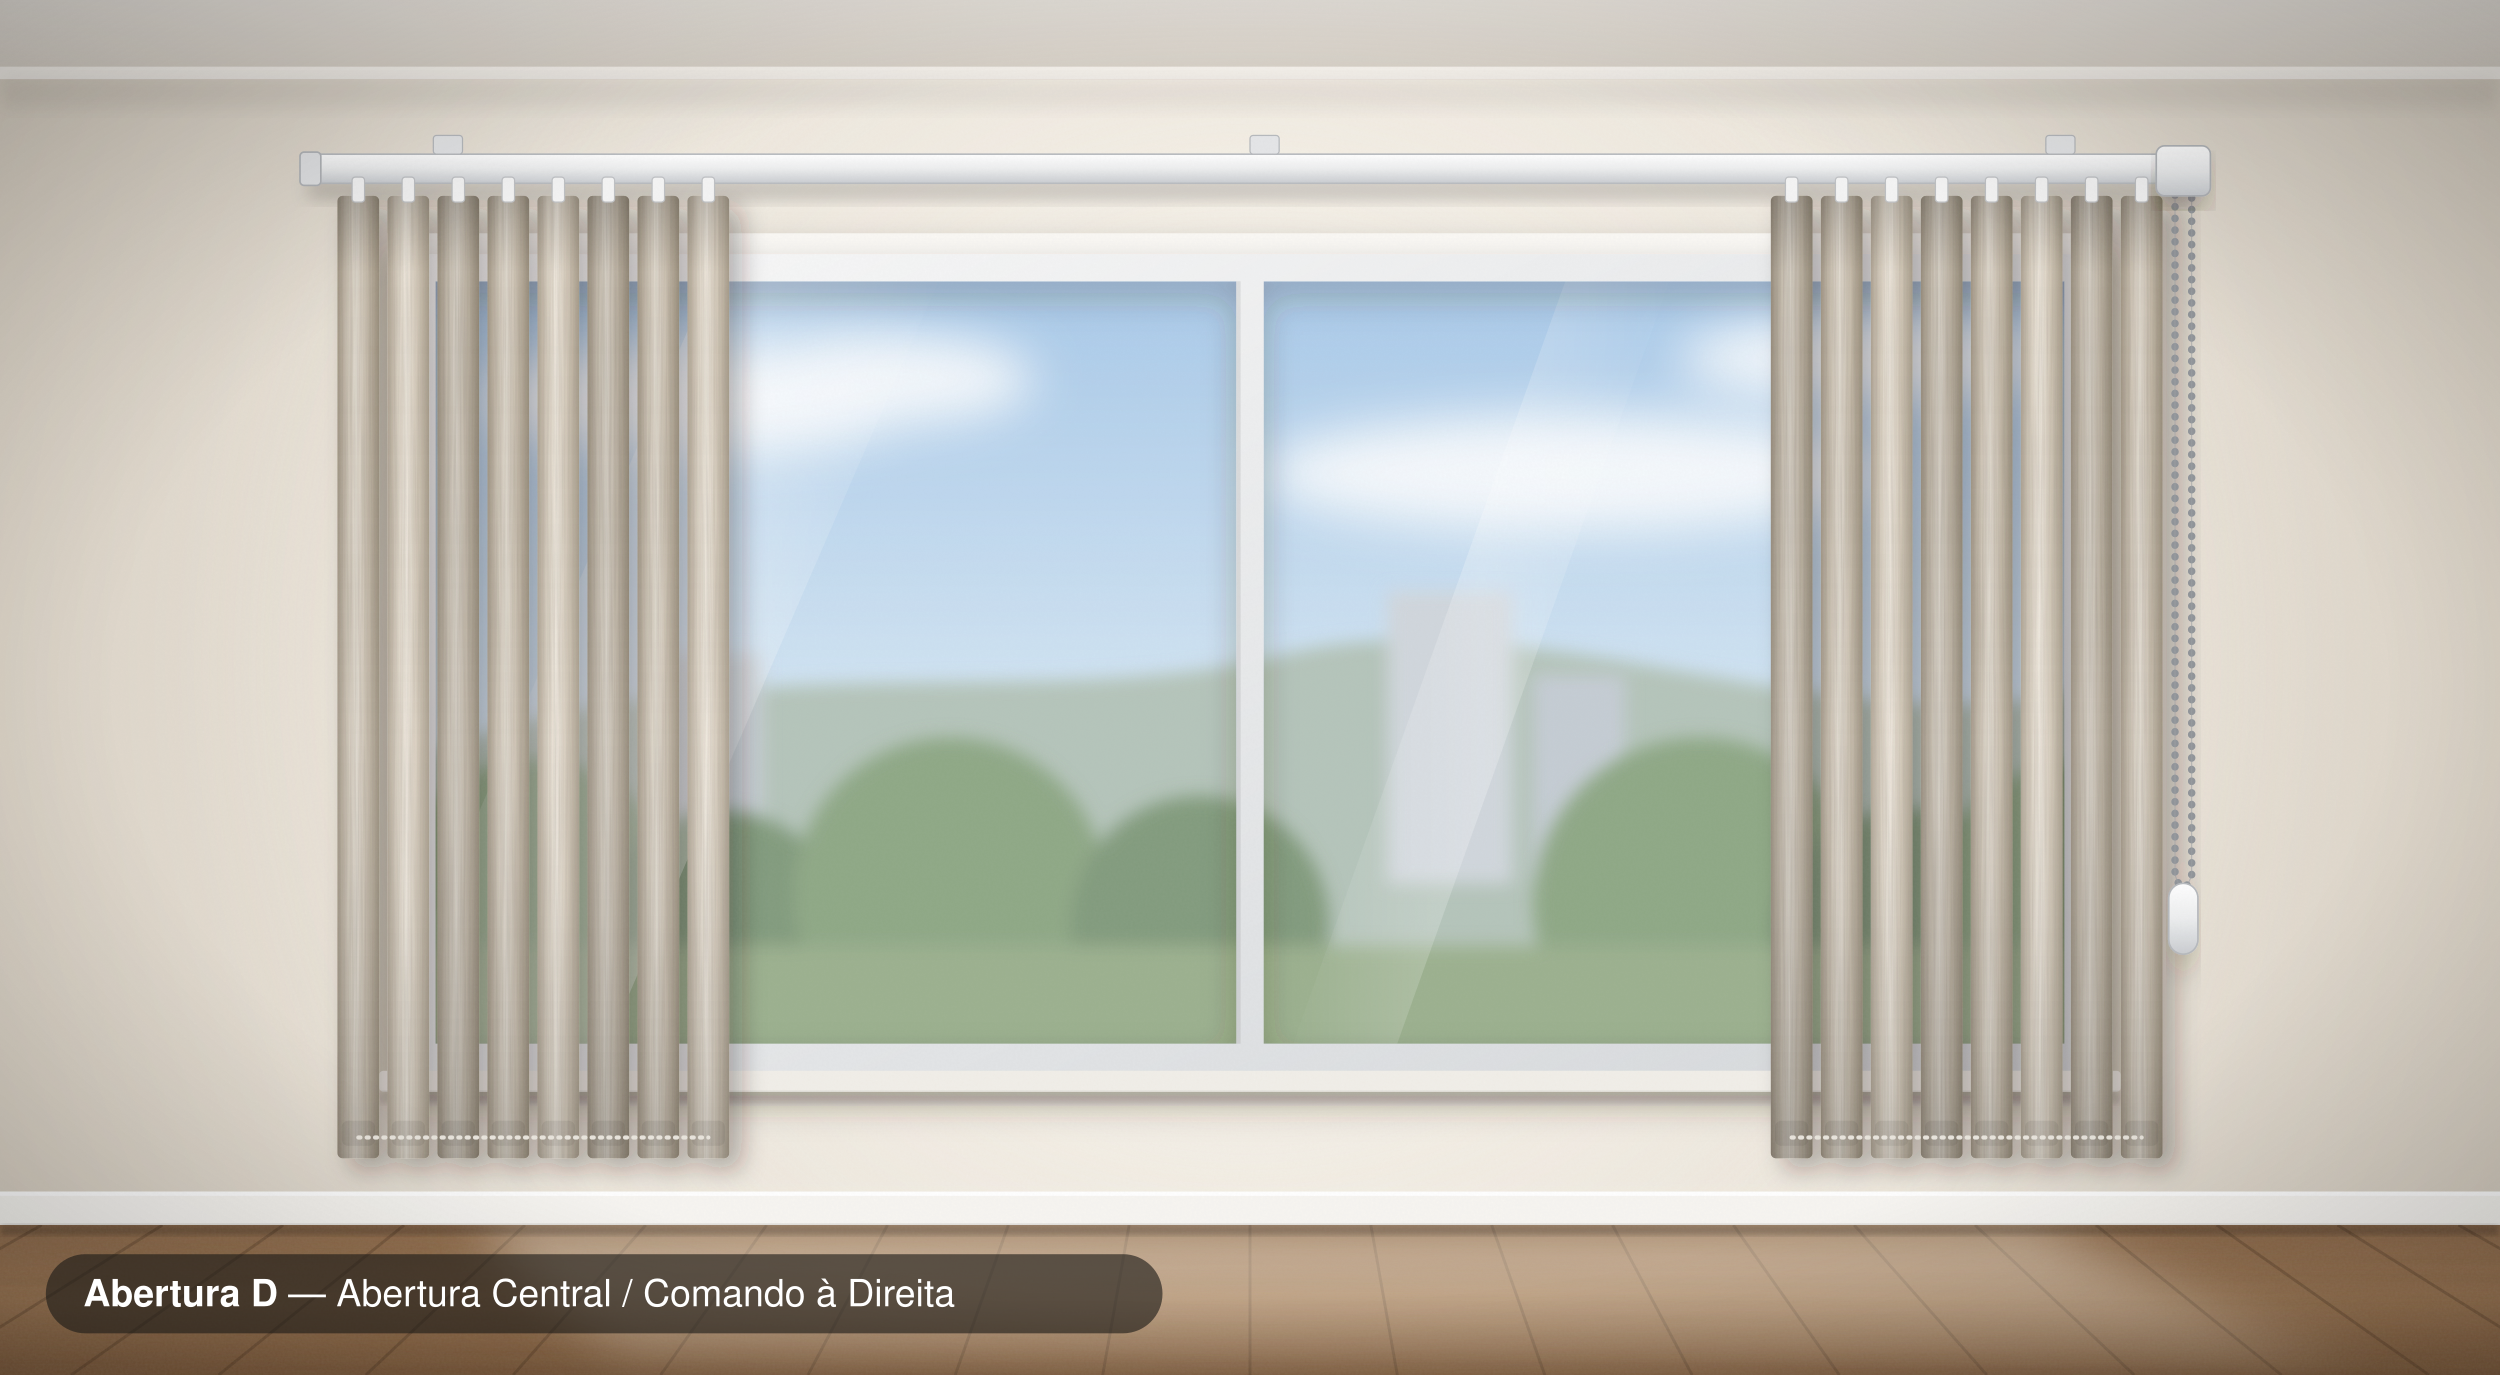
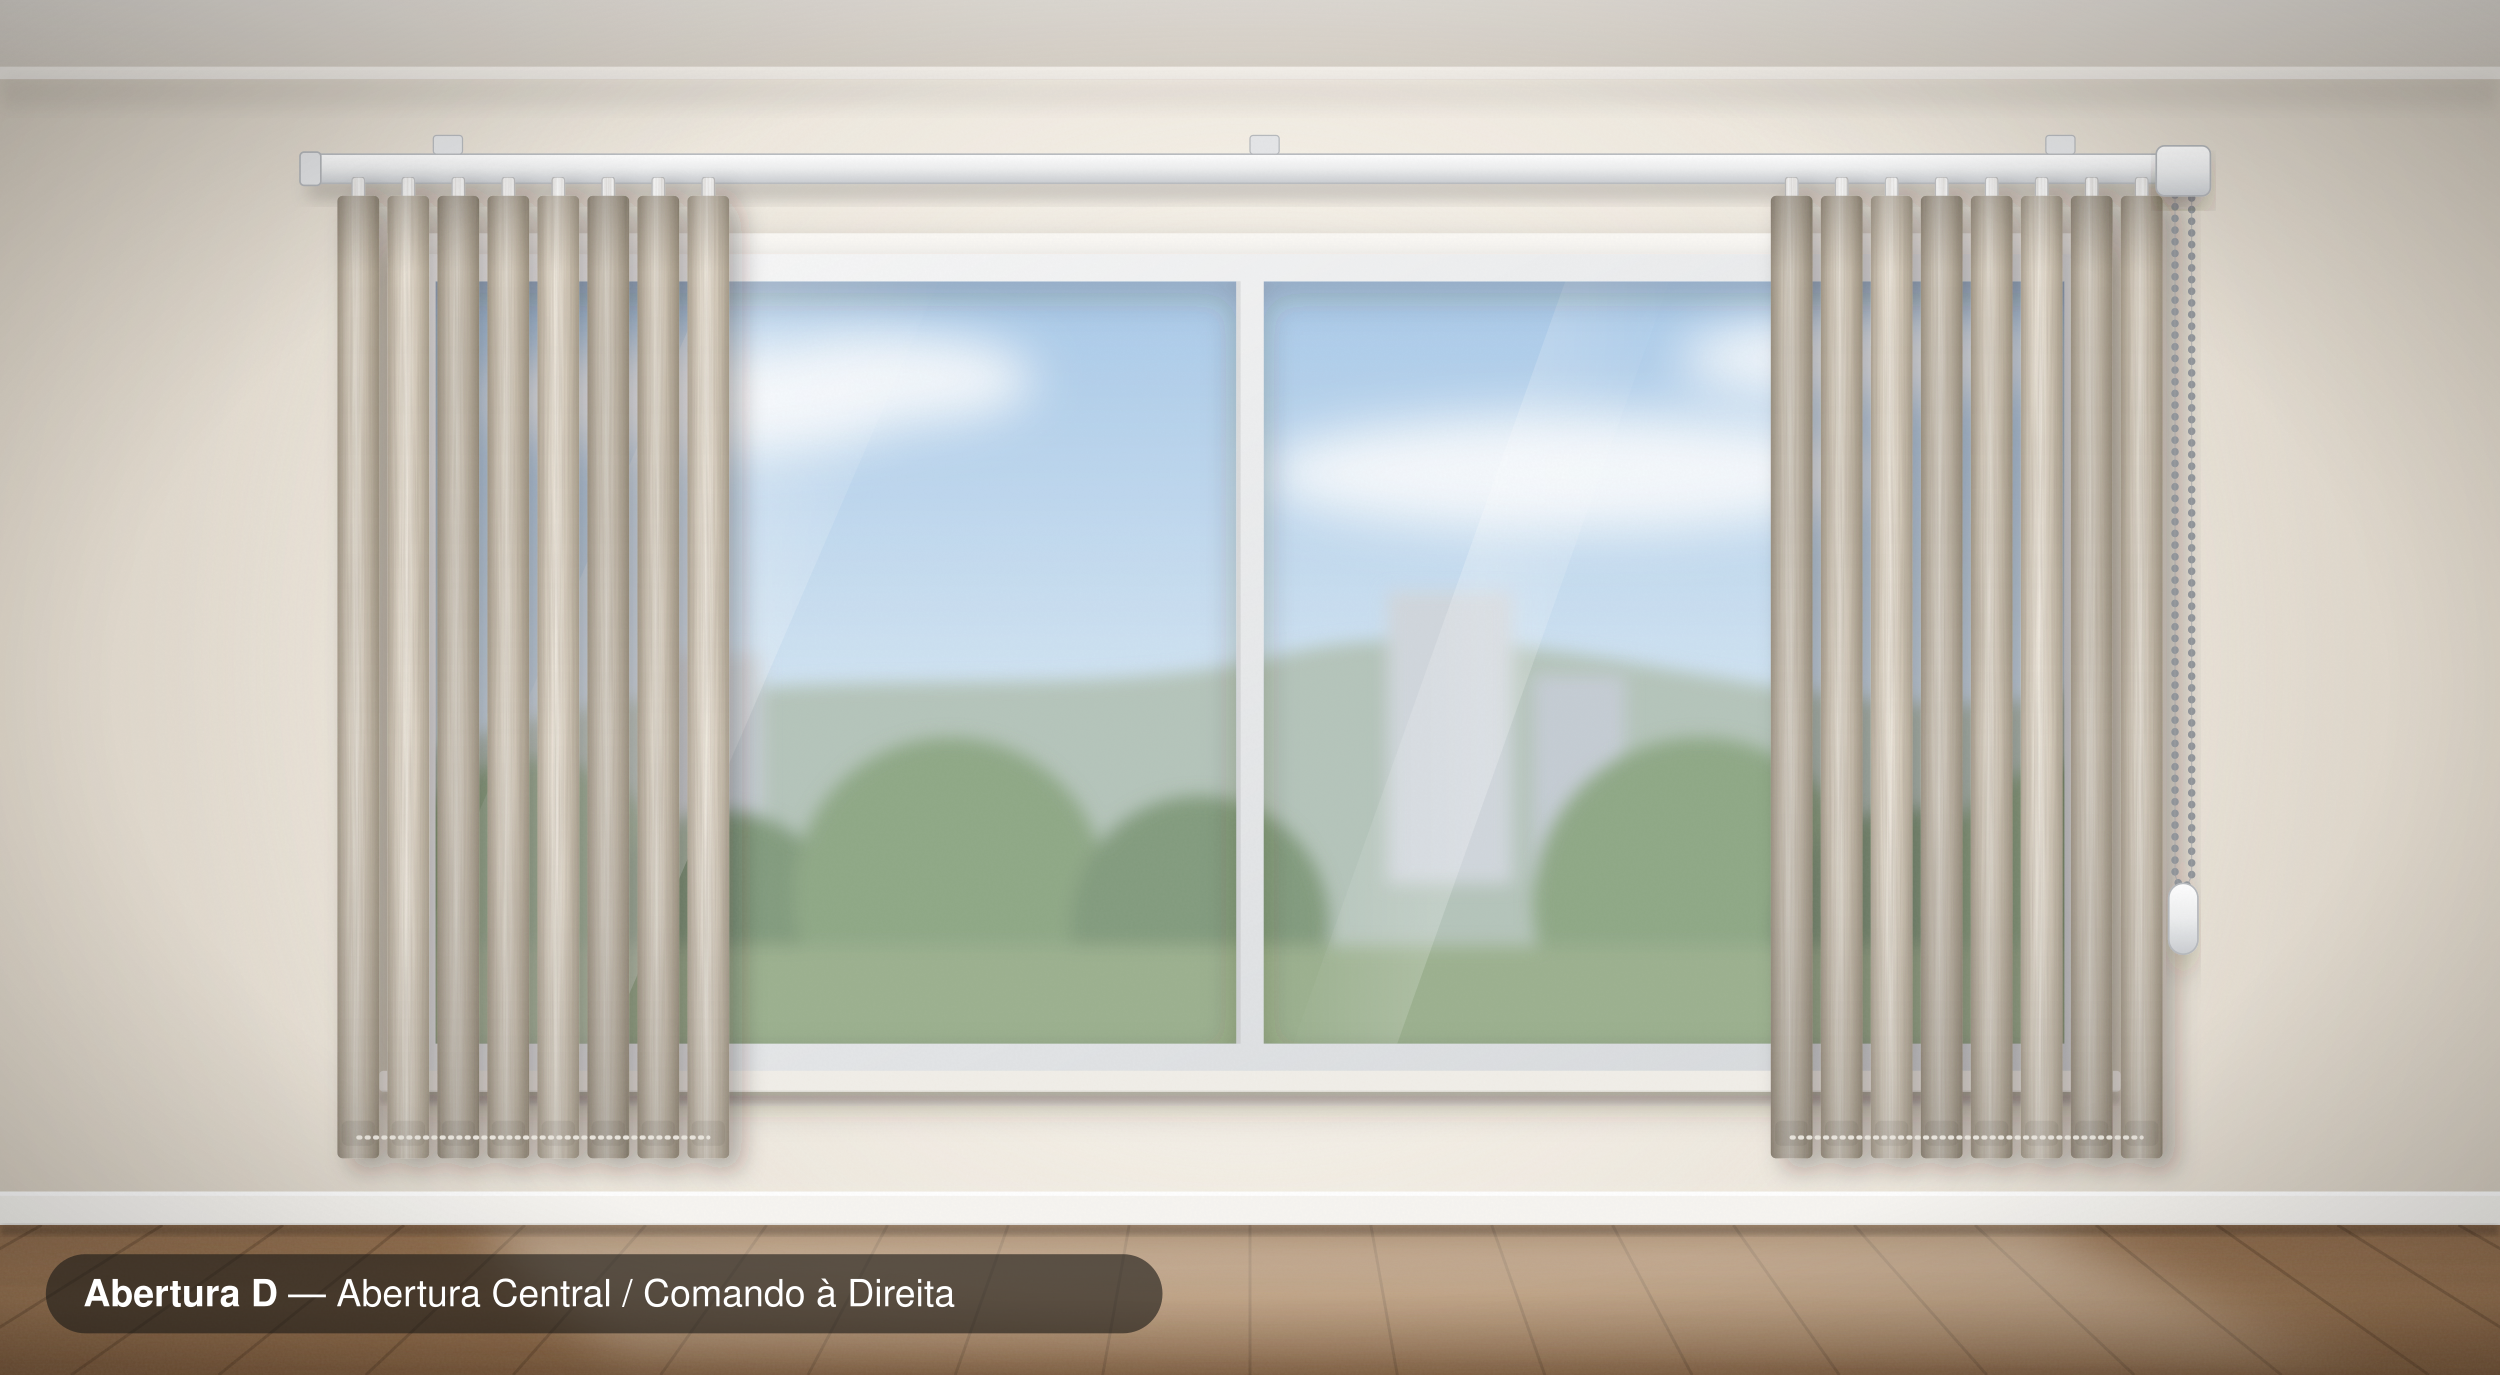
<svg xmlns="http://www.w3.org/2000/svg" viewBox="0 0 1200 660" width="1200" height="660" role="img" aria-label="Abertura D: Abertura Central / Comando à Direita">
  <defs>
    <radialGradient id="parede" cx="600" cy="318" r="760" gradientUnits="userSpaceOnUse">
      <stop offset="0" stop-color="#F6F1EA" />
      <stop offset=".55" stop-color="#E8E1D6" />
      <stop offset="1" stop-color="#CFC6B8" />
    </radialGradient>
    <linearGradient id="teto" x1="0" y1="0" x2="0" y2="1">
      <stop offset="0" stop-color="#E6E1DA" />
      <stop offset="1" stop-color="#D3CCC2" />
    </linearGradient>
    <linearGradient id="piso" x1="0" y1="0" x2="0" y2="1">
      <stop offset="0" stop-color="#8E6A4B" />
      <stop offset=".5" stop-color="#9F7854" />
      <stop offset="1" stop-color="#7A5739" />
    </linearGradient>
    <linearGradient id="luzPiso" x1="0" y1="0" x2="0" y2="1">
      <stop offset="0" stop-color="#FFF6E6" stop-opacity=".55" />
      <stop offset="1" stop-color="#FFF6E6" stop-opacity=".12" />
    </linearGradient>
    <linearGradient id="ceu" x1="0" y1="0" x2="0" y2="1">
      <stop offset="0" stop-color="#8DB8E2" />
      <stop offset=".6" stop-color="#C9DFF0" />
      <stop offset="1" stop-color="#E9F1F4" />
    </linearGradient>
    <linearGradient id="aluminio" x1="0" y1="0" x2="0" y2="1">
      <stop offset="0" stop-color="#FFFFFF" />
      <stop offset=".5" stop-color="#ECEDEE" />
      <stop offset="1" stop-color="#C9CCD0" />
    </linearGradient>
    <linearGradient id="caixilho" x1="0" y1="0" x2="1" y2="1">
      <stop offset="0" stop-color="#FAFAFA" />
      <stop offset="1" stop-color="#D5D8DB" />
    </linearGradient>
    <linearGradient id="lamina" x1="0" y1="0" x2="1" y2="0">
      <stop offset="0" stop-color="#A89C8A" />
      <stop offset=".25" stop-color="#D9CFBF" />
      <stop offset=".45" stop-color="#EEE7DB" />
      <stop offset=".7" stop-color="#D3C8B6" />
      <stop offset="1" stop-color="#9F937F" />
    </linearGradient>
    <linearGradient id="laminaAltura" x1="0" y1="0" x2="0" y2="1">
      <stop offset="0" stop-color="#000" stop-opacity=".18" />
      <stop offset=".08" stop-color="#000" stop-opacity="0" />
      <stop offset=".55" stop-color="#FFF" stop-opacity=".06" />
      <stop offset="1" stop-color="#000" stop-opacity=".16" />
    </linearGradient>
    <linearGradient id="reflexo" x1="0" y1="0" x2="1" y2="0">
      <stop offset="0" stop-color="#FFF" stop-opacity="0" />
      <stop offset=".5" stop-color="#FFF" stop-opacity=".35" />
      <stop offset="1" stop-color="#FFF" stop-opacity="0" />
    </linearGradient>
    <radialGradient id="vinheta" cx=".5" cy=".5" r=".75">
      <stop offset=".6" stop-color="#000" stop-opacity="0" />
      <stop offset="1" stop-color="#000" stop-opacity=".28" />
    </radialGradient>
    <radialGradient id="brilhoJanela" cx="600" cy="318" r="520" gradientUnits="userSpaceOnUse">
      <stop offset="0" stop-color="#FFFBF2" stop-opacity=".55" />
      <stop offset="1" stop-color="#FFFBF2" stop-opacity="0" />
    </radialGradient>
    <clipPath id="vaos">
      <rect x="209" y="135" width="384.5" height="366" />
      <rect x="606.5" y="135" width="384.5" height="366" />
    </clipPath>
    <clipPath id="pisoClip">
      <rect x="0" y="588" width="1200" height="72" />
    </clipPath>
    <filter id="desfoque4" x="-10%" y="-30%" width="120%" height="160%">
      <feGaussianBlur stdDeviation="4" />
    </filter>
    <filter id="desfoque2">
      <feGaussianBlur stdDeviation="1.6" />
    </filter>
    <filter id="desfoque12" x="-20%" y="-50%" width="140%" height="200%">
      <feGaussianBlur stdDeviation="12" />
    </filter>
    <filter id="sombra" x="-10%" y="-20%" width="120%" height="150%">
      <feDropShadow dx="0" dy="7" stdDeviation="8" flood-color="#3A2E22" flood-opacity=".28" />
    </filter>
    <filter id="sombraLaminas" x="-10%" y="-5%" width="125%" height="115%">
      <feDropShadow dx="6" dy="5" stdDeviation="6" flood-color="#2E2418" flood-opacity=".32" />
    </filter>
    <filter id="tecido" x="0" y="0" width="100%" height="100%">
      <feTurbulence type="fractalNoise" baseFrequency="0.9 0.015" numOctaves="2" seed="4" result="n" />
      <feColorMatrix in="n" type="matrix" values="0 0 0 0 .35  0 0 0 0 .30  0 0 0 0 .24  0 0 0 .55 -.12" result="nc" />
      <feComposite in="nc" in2="SourceGraphic" operator="in" result="t" />
      <feMerge>
        <feMergeNode in="SourceGraphic" />
        <feMergeNode in="t" />
      </feMerge>
    </filter>
    <filter id="grao" x="0" y="0" width="100%" height="100%">
      <feTurbulence type="fractalNoise" baseFrequency=".85" numOctaves="2" seed="9" />
      <feColorMatrix type="matrix" values="0 0 0 0 .5  0 0 0 0 .5  0 0 0 0 .5  0 0 0 .07 0" />
    </filter>
    <filter id="veios" x="0" y="0" width="100%" height="100%">
      <feTurbulence type="fractalNoise" baseFrequency="0.004 0.18" numOctaves="3" seed="2" />
      <feColorMatrix type="matrix" values="0 0 0 0 .25  0 0 0 0 .14  0 0 0 0 .06  0 0 0 .5 -.1" />
    </filter>
  </defs>
  <rect width="1200" height="660" fill="url(#parede)" />
  <rect width="1200" height="660" fill="url(#brilhoJanela)" />
  <rect width="1200" height="38" fill="url(#teto)" />
  <rect y="32" width="1200" height="6" fill="#F3EFE9" />
  <rect y="38" width="1200" height="14" fill="#000" opacity=".06" filter="url(#desfoque4)" />
  <rect y="588" width="1200" height="72" fill="url(#piso)" />
  <rect y="588" width="1200" height="72" filter="url(#veios)" />
  <g clip-path="url(#pisoClip)" stroke="#3E2817" stroke-opacity=".28" stroke-width="1.4">
    <line x1="-328" y1="588" x2="-531.7" y2="660" />
    <line x1="-270" y1="588" x2="-461" y2="660" />
    <line x1="-212" y1="588" x2="-390.2" y2="660" />
    <line x1="-154" y1="588" x2="-319.5" y2="660" />
    <line x1="-96" y1="588" x2="-248.8" y2="660" />
    <line x1="-38" y1="588" x2="-178" y2="660" />
    <line x1="20" y1="588" x2="-107.3" y2="660" />
    <line x1="78" y1="588" x2="-36.6" y2="660" />
    <line x1="136" y1="588" x2="34.1" y2="660" />
    <line x1="194" y1="588" x2="104.9" y2="660" />
    <line x1="252" y1="588" x2="175.6" y2="660" />
    <line x1="310" y1="588" x2="246.3" y2="660" />
    <line x1="368" y1="588" x2="317.1" y2="660" />
    <line x1="426" y1="588" x2="387.8" y2="660" />
    <line x1="484" y1="588" x2="458.5" y2="660" />
    <line x1="542" y1="588" x2="529.3" y2="660" />
    <line x1="600" y1="588" x2="600" y2="660" />
    <line x1="658" y1="588" x2="670.7" y2="660" />
    <line x1="716" y1="588" x2="741.5" y2="660" />
    <line x1="774" y1="588" x2="812.2" y2="660" />
    <line x1="832" y1="588" x2="882.9" y2="660" />
    <line x1="890" y1="588" x2="953.7" y2="660" />
    <line x1="948" y1="588" x2="1024.4" y2="660" />
    <line x1="1006" y1="588" x2="1095.1" y2="660" />
    <line x1="1064" y1="588" x2="1165.9" y2="660" />
    <line x1="1122" y1="588" x2="1236.6" y2="660" />
    <line x1="1180" y1="588" x2="1307.3" y2="660" />
    <line x1="1238" y1="588" x2="1378" y2="660" />
    <line x1="1296" y1="588" x2="1448.8" y2="660" />
    <line x1="1354" y1="588" x2="1519.5" y2="660" />
    <line x1="1412" y1="588" x2="1590.2" y2="660" />
    <line x1="1470" y1="588" x2="1661" y2="660" />
    <line x1="1528" y1="588" x2="1731.7" y2="660" />
  </g>
  <polygon points="226,588 974,588 1144,660 306,660" fill="url(#luzPiso)" filter="url(#desfoque12)" />
  <rect y="572" width="1200" height="16" fill="#F7F5F1" />
  <rect y="572" width="1200" height="2" fill="#FFFFFF" />
  <rect y="588" width="1200" height="5" fill="#000" opacity=".22" filter="url(#desfoque2)" />
  <rect x="186" y="112" width="828" height="412" fill="#FBF9F5" filter="url(#sombra)" />
  <g clip-path="url(#vaos)">
    <rect x="196" y="122" width="808" height="392" fill="url(#ceu)" />
    <g fill="#FFFFFF" opacity=".85" filter="url(#desfoque12)">
      <ellipse cx="336" cy="192" rx="110" ry="26" />
      <ellipse cx="426" cy="182" rx="70" ry="22" />
      <ellipse cx="756" cy="227" rx="150" ry="28" />
      <ellipse cx="896" cy="172" rx="90" ry="20" />
    </g>
    <path d="M196 364 C356 304 496 344 616 314 S896 364 1004 329 V514 H196 Z" fill="#9FB3A6" filter="url(#desfoque4)" />
    <g filter="url(#desfoque4)">
      <rect x="666" y="284" width="60" height="140" fill="#C3CBD2" />
      <rect x="736" y="324" width="44" height="100" fill="#B4BEC7" />
      <rect x="316" y="314" width="50" height="110" fill="#BAC3CB" />
    </g>
    <g filter="url(#desfoque4)">
      <circle cx="256" cy="434" r="70" fill="#6E8F64" />
      <circle cx="346" cy="449" r="60" fill="#5F7F58" />
      <circle cx="456" cy="429" r="75" fill="#6E8F64" />
      <circle cx="576" cy="444" r="62" fill="#5F7F58" />
      <circle cx="816" cy="434" r="80" fill="#6E8F64" />
      <circle cx="916" cy="454" r="66" fill="#5F7F58" />
      <circle cx="996" cy="436" r="70" fill="#6E8F64" />
      <rect x="196" y="454" width="808" height="60" fill="#7F9A6E" />
    </g>
    <rect x="196" y="122" width="808" height="392" fill="#FFFFFF" opacity=".22" />
    <polygon points="346,122 456,122 286,514 176,514" fill="url(#reflexo)" />
    <polygon points="756,122 806,122 666,514 616,514" fill="url(#reflexo)" opacity=".7" />
  </g>
  <g filter="url(#sombra)">
    <path fill-rule="evenodd" fill="url(#caixilho)" d="M196 122 h808 v392 h-808 Z       M209 135 h384.5 v366 h-384.5 Z       M606.5 135 h384.5 v366 h-384.5 Z" />
  </g>
  <rect x="593.5" y="135" width="2" height="366" fill="#000" opacity=".08" />
  <rect x="182" y="514" width="836" height="10" rx="2" fill="#F1EEE8" />
  <rect x="182" y="524" width="836" height="6" fill="#000" opacity=".12" filter="url(#desfoque2)" />
  <rect x="148" y="86" width="904" height="10" fill="#000" opacity=".18" filter="url(#desfoque4)" />
  <rect x="148" y="74" width="904" height="14" rx="3" fill="url(#aluminio)" stroke="#B8BBBF" stroke-width=".8" />
  <rect x="144" y="73" width="10" height="16" rx="2" fill="#E2E3E5" stroke="#B0B3B7" stroke-width=".8" />
  <rect x="1046" y="73" width="10" height="16" rx="2" fill="#E2E3E5" stroke="#B0B3B7" stroke-width=".8" />
  <rect x="208" y="65" width="14" height="9" rx="1.5" fill="#E4E5E7" stroke="#B5B8BC" stroke-width=".6" />
  <rect x="600" y="65" width="14" height="9" rx="1.5" fill="#E4E5E7" stroke="#B5B8BC" stroke-width=".6" />
  <rect x="982" y="65" width="14" height="9" rx="1.5" fill="#E4E5E7" stroke="#B5B8BC" stroke-width=".6" />
  <g filter="url(#sombraLaminas)">
    <g filter="url(#tecido)">
-       <rect x="162" y="94" width="20" height="462" rx="2.5" fill="url(#lamina)" />
-       <rect x="186" y="94" width="20" height="462" rx="2.5" fill="url(#lamina)" />
-       <rect x="210" y="94" width="20" height="462" rx="2.5" fill="url(#lamina)" />
-       <rect x="234" y="94" width="20" height="462" rx="2.5" fill="url(#lamina)" />
-       <rect x="258" y="94" width="20" height="462" rx="2.5" fill="url(#lamina)" />
-       <rect x="282" y="94" width="20" height="462" rx="2.5" fill="url(#lamina)" />
-       <rect x="306" y="94" width="20" height="462" rx="2.5" fill="url(#lamina)" />
-       <rect x="330" y="94" width="20" height="462" rx="2.5" fill="url(#lamina)" />
-       <rect x="850" y="94" width="20" height="462" rx="2.5" fill="url(#lamina)" />
-       <rect x="874" y="94" width="20" height="462" rx="2.5" fill="url(#lamina)" />
-       <rect x="898" y="94" width="20" height="462" rx="2.5" fill="url(#lamina)" />
-       <rect x="922" y="94" width="20" height="462" rx="2.5" fill="url(#lamina)" />
-       <rect x="946" y="94" width="20" height="462" rx="2.5" fill="url(#lamina)" />
-       <rect x="970" y="94" width="20" height="462" rx="2.5" fill="url(#lamina)" />
-       <rect x="994" y="94" width="20" height="462" rx="2.5" fill="url(#lamina)" />
-       <rect x="1018" y="94" width="20" height="462" rx="2.5" fill="url(#lamina)" />
+       <g transform="translate(172 0)">
+         <rect x="-3" y="85" width="6" height="12" rx="1.5" fill="#F4F4F4" stroke="#BDBFC2" stroke-width=".6" />
+         <rect x="-10" y="94" width="20" height="462" rx="2.5" fill="url(#lamina)" />
+         <rect x="-10" y="94" width="20" height="462" rx="2.5" fill="url(#laminaAltura)" />
+         <rect x="-10" y="94" width="20" height="462" rx="2.5" fill="#000" opacity="0.05" />
+         <rect x="-8" y="538" width="16" height="12" rx="3" fill="#000" opacity=".07" />
+       </g>
+       <g transform="translate(196 0)">
+         <rect x="-3" y="85" width="6" height="12" rx="1.5" fill="#F4F4F4" stroke="#BDBFC2" stroke-width=".6" />
+         <rect x="-10" y="94" width="20" height="462" rx="2.5" fill="url(#lamina)" />
+         <rect x="-10" y="94" width="20" height="462" rx="2.5" fill="url(#laminaAltura)" />
+         <rect x="-10" y="94" width="20" height="462" rx="2.5" fill="#FFF" opacity="0.07" />
+         <rect x="-8" y="538" width="16" height="12" rx="3" fill="#000" opacity=".07" />
+       </g>
+       <g transform="translate(220 0)">
+         <rect x="-3" y="85" width="6" height="12" rx="1.5" fill="#F4F4F4" stroke="#BDBFC2" stroke-width=".6" />
+         <rect x="-10" y="94" width="20" height="462" rx="2.5" fill="url(#lamina)" />
+         <rect x="-10" y="94" width="20" height="462" rx="2.5" fill="url(#laminaAltura)" />
+         <rect x="-10" y="94" width="20" height="462" rx="2.5" fill="#000" opacity="0.1" />
+         <rect x="-8" y="538" width="16" height="12" rx="3" fill="#000" opacity=".07" />
+       </g>
+       <g transform="translate(244 0)">
+         <rect x="-3" y="85" width="6" height="12" rx="1.5" fill="#F4F4F4" stroke="#BDBFC2" stroke-width=".6" />
+         <rect x="-10" y="94" width="20" height="462" rx="2.5" fill="url(#lamina)" />
+         <rect x="-10" y="94" width="20" height="462" rx="2.5" fill="url(#laminaAltura)" />
+         <rect x="-10" y="94" width="20" height="462" rx="2.5" fill="#000" opacity="0.05" />
+         <rect x="-8" y="538" width="16" height="12" rx="3" fill="#000" opacity=".07" />
+       </g>
+       <g transform="translate(268 0)">
+         <rect x="-3" y="85" width="6" height="12" rx="1.5" fill="#F4F4F4" stroke="#BDBFC2" stroke-width=".6" />
+         <rect x="-10" y="94" width="20" height="462" rx="2.5" fill="url(#lamina)" />
+         <rect x="-10" y="94" width="20" height="462" rx="2.5" fill="url(#laminaAltura)" />
+         <rect x="-10" y="94" width="20" height="462" rx="2.5" fill="#FFF" opacity="0.07" />
+         <rect x="-8" y="538" width="16" height="12" rx="3" fill="#000" opacity=".07" />
+       </g>
+       <g transform="translate(292 0)">
+         <rect x="-3" y="85" width="6" height="12" rx="1.5" fill="#F4F4F4" stroke="#BDBFC2" stroke-width=".6" />
+         <rect x="-10" y="94" width="20" height="462" rx="2.5" fill="url(#lamina)" />
+         <rect x="-10" y="94" width="20" height="462" rx="2.5" fill="url(#laminaAltura)" />
+         <rect x="-10" y="94" width="20" height="462" rx="2.5" fill="#000" opacity="0.1" />
+         <rect x="-8" y="538" width="16" height="12" rx="3" fill="#000" opacity=".07" />
+       </g>
+       <g transform="translate(316 0)">
+         <rect x="-3" y="85" width="6" height="12" rx="1.5" fill="#F4F4F4" stroke="#BDBFC2" stroke-width=".6" />
+         <rect x="-10" y="94" width="20" height="462" rx="2.5" fill="url(#lamina)" />
+         <rect x="-10" y="94" width="20" height="462" rx="2.5" fill="url(#laminaAltura)" />
+         <rect x="-10" y="94" width="20" height="462" rx="2.5" fill="#000" opacity="0.05" />
+         <rect x="-8" y="538" width="16" height="12" rx="3" fill="#000" opacity=".07" />
+       </g>
+       <g transform="translate(340 0)">
+         <rect x="-3" y="85" width="6" height="12" rx="1.5" fill="#F4F4F4" stroke="#BDBFC2" stroke-width=".6" />
+         <rect x="-10" y="94" width="20" height="462" rx="2.5" fill="url(#lamina)" />
+         <rect x="-10" y="94" width="20" height="462" rx="2.5" fill="url(#laminaAltura)" />
+         <rect x="-10" y="94" width="20" height="462" rx="2.5" fill="#FFF" opacity="0.07" />
+         <rect x="-8" y="538" width="16" height="12" rx="3" fill="#000" opacity=".07" />
+       </g>
+       <g transform="translate(860 0)">
+         <rect x="-3" y="85" width="6" height="12" rx="1.5" fill="#F4F4F4" stroke="#BDBFC2" stroke-width=".6" />
+         <rect x="-10" y="94" width="20" height="462" rx="2.5" fill="url(#lamina)" />
+         <rect x="-10" y="94" width="20" height="462" rx="2.5" fill="url(#laminaAltura)" />
+         <rect x="-10" y="94" width="20" height="462" rx="2.5" fill="#000" opacity="0.1" />
+         <rect x="-8" y="538" width="16" height="12" rx="3" fill="#000" opacity=".07" />
+       </g>
+       <g transform="translate(884 0)">
+         <rect x="-3" y="85" width="6" height="12" rx="1.5" fill="#F4F4F4" stroke="#BDBFC2" stroke-width=".6" />
+         <rect x="-10" y="94" width="20" height="462" rx="2.5" fill="url(#lamina)" />
+         <rect x="-10" y="94" width="20" height="462" rx="2.5" fill="url(#laminaAltura)" />
+         <rect x="-10" y="94" width="20" height="462" rx="2.5" fill="#000" opacity="0.05" />
+         <rect x="-8" y="538" width="16" height="12" rx="3" fill="#000" opacity=".07" />
+       </g>
+       <g transform="translate(908 0)">
+         <rect x="-3" y="85" width="6" height="12" rx="1.5" fill="#F4F4F4" stroke="#BDBFC2" stroke-width=".6" />
+         <rect x="-10" y="94" width="20" height="462" rx="2.5" fill="url(#lamina)" />
+         <rect x="-10" y="94" width="20" height="462" rx="2.5" fill="url(#laminaAltura)" />
+         <rect x="-10" y="94" width="20" height="462" rx="2.5" fill="#FFF" opacity="0.07" />
+         <rect x="-8" y="538" width="16" height="12" rx="3" fill="#000" opacity=".07" />
+       </g>
+       <g transform="translate(932 0)">
+         <rect x="-3" y="85" width="6" height="12" rx="1.5" fill="#F4F4F4" stroke="#BDBFC2" stroke-width=".6" />
+         <rect x="-10" y="94" width="20" height="462" rx="2.5" fill="url(#lamina)" />
+         <rect x="-10" y="94" width="20" height="462" rx="2.5" fill="url(#laminaAltura)" />
+         <rect x="-10" y="94" width="20" height="462" rx="2.5" fill="#000" opacity="0.1" />
+         <rect x="-8" y="538" width="16" height="12" rx="3" fill="#000" opacity=".07" />
+       </g>
+       <g transform="translate(956 0)">
+         <rect x="-3" y="85" width="6" height="12" rx="1.5" fill="#F4F4F4" stroke="#BDBFC2" stroke-width=".6" />
+         <rect x="-10" y="94" width="20" height="462" rx="2.5" fill="url(#lamina)" />
+         <rect x="-10" y="94" width="20" height="462" rx="2.5" fill="url(#laminaAltura)" />
+         <rect x="-10" y="94" width="20" height="462" rx="2.5" fill="#000" opacity="0.05" />
+         <rect x="-8" y="538" width="16" height="12" rx="3" fill="#000" opacity=".07" />
+       </g>
+       <g transform="translate(980 0)">
+         <rect x="-3" y="85" width="6" height="12" rx="1.5" fill="#F4F4F4" stroke="#BDBFC2" stroke-width=".6" />
+         <rect x="-10" y="94" width="20" height="462" rx="2.5" fill="url(#lamina)" />
+         <rect x="-10" y="94" width="20" height="462" rx="2.5" fill="url(#laminaAltura)" />
+         <rect x="-10" y="94" width="20" height="462" rx="2.5" fill="#FFF" opacity="0.07" />
+         <rect x="-8" y="538" width="16" height="12" rx="3" fill="#000" opacity=".07" />
+       </g>
+       <g transform="translate(1004 0)">
+         <rect x="-3" y="85" width="6" height="12" rx="1.5" fill="#F4F4F4" stroke="#BDBFC2" stroke-width=".6" />
+         <rect x="-10" y="94" width="20" height="462" rx="2.5" fill="url(#lamina)" />
+         <rect x="-10" y="94" width="20" height="462" rx="2.5" fill="url(#laminaAltura)" />
+         <rect x="-10" y="94" width="20" height="462" rx="2.5" fill="#000" opacity="0.1" />
+         <rect x="-8" y="538" width="16" height="12" rx="3" fill="#000" opacity=".07" />
+       </g>
+       <g transform="translate(1028 0)">
+         <rect x="-3" y="85" width="6" height="12" rx="1.5" fill="#F4F4F4" stroke="#BDBFC2" stroke-width=".6" />
+         <rect x="-10" y="94" width="20" height="462" rx="2.5" fill="url(#lamina)" />
+         <rect x="-10" y="94" width="20" height="462" rx="2.5" fill="url(#laminaAltura)" />
+         <rect x="-10" y="94" width="20" height="462" rx="2.5" fill="#000" opacity="0.05" />
+         <rect x="-8" y="538" width="16" height="12" rx="3" fill="#000" opacity=".07" />
+       </g>
    </g>
  </g>
-   <rect x="162" y="94" width="20" height="462" rx="2.5" fill="url(#laminaAltura)" />
-   <rect x="186" y="94" width="20" height="462" rx="2.5" fill="url(#laminaAltura)" />
-   <rect x="210" y="94" width="20" height="462" rx="2.5" fill="url(#laminaAltura)" />
-   <rect x="234" y="94" width="20" height="462" rx="2.5" fill="url(#laminaAltura)" />
-   <rect x="258" y="94" width="20" height="462" rx="2.5" fill="url(#laminaAltura)" />
-   <rect x="282" y="94" width="20" height="462" rx="2.5" fill="url(#laminaAltura)" />
-   <rect x="306" y="94" width="20" height="462" rx="2.5" fill="url(#laminaAltura)" />
-   <rect x="330" y="94" width="20" height="462" rx="2.5" fill="url(#laminaAltura)" />
-   <rect x="850" y="94" width="20" height="462" rx="2.5" fill="url(#laminaAltura)" />
-   <rect x="874" y="94" width="20" height="462" rx="2.5" fill="url(#laminaAltura)" />
-   <rect x="898" y="94" width="20" height="462" rx="2.5" fill="url(#laminaAltura)" />
-   <rect x="922" y="94" width="20" height="462" rx="2.5" fill="url(#laminaAltura)" />
-   <rect x="946" y="94" width="20" height="462" rx="2.5" fill="url(#laminaAltura)" />
-   <rect x="970" y="94" width="20" height="462" rx="2.5" fill="url(#laminaAltura)" />
-   <rect x="994" y="94" width="20" height="462" rx="2.5" fill="url(#laminaAltura)" />
-   <rect x="1018" y="94" width="20" height="462" rx="2.5" fill="url(#laminaAltura)" />
-   <rect x="162" y="94" width="20" height="462" rx="2.5" fill="#000" opacity="0.05" />
-   <rect x="186" y="94" width="20" height="462" rx="2.5" fill="#FFF" opacity="0.07" />
-   <rect x="210" y="94" width="20" height="462" rx="2.5" fill="#000" opacity="0.1" />
-   <rect x="234" y="94" width="20" height="462" rx="2.5" fill="#000" opacity="0.05" />
-   <rect x="258" y="94" width="20" height="462" rx="2.5" fill="#FFF" opacity="0.07" />
-   <rect x="282" y="94" width="20" height="462" rx="2.5" fill="#000" opacity="0.1" />
-   <rect x="306" y="94" width="20" height="462" rx="2.5" fill="#000" opacity="0.05" />
-   <rect x="330" y="94" width="20" height="462" rx="2.5" fill="#FFF" opacity="0.07" />
-   <rect x="850" y="94" width="20" height="462" rx="2.5" fill="#000" opacity="0.1" />
-   <rect x="874" y="94" width="20" height="462" rx="2.5" fill="#000" opacity="0.05" />
-   <rect x="898" y="94" width="20" height="462" rx="2.5" fill="#FFF" opacity="0.07" />
-   <rect x="922" y="94" width="20" height="462" rx="2.5" fill="#000" opacity="0.1" />
-   <rect x="946" y="94" width="20" height="462" rx="2.5" fill="#000" opacity="0.05" />
-   <rect x="970" y="94" width="20" height="462" rx="2.5" fill="#FFF" opacity="0.07" />
-   <rect x="994" y="94" width="20" height="462" rx="2.5" fill="#000" opacity="0.1" />
-   <rect x="1018" y="94" width="20" height="462" rx="2.5" fill="#000" opacity="0.05" />
-   <rect x="164" y="538" width="16" height="12" rx="3" fill="#000" opacity=".07" />
-   <rect x="188" y="538" width="16" height="12" rx="3" fill="#000" opacity=".07" />
-   <rect x="212" y="538" width="16" height="12" rx="3" fill="#000" opacity=".07" />
-   <rect x="236" y="538" width="16" height="12" rx="3" fill="#000" opacity=".07" />
-   <rect x="260" y="538" width="16" height="12" rx="3" fill="#000" opacity=".07" />
-   <rect x="284" y="538" width="16" height="12" rx="3" fill="#000" opacity=".07" />
-   <rect x="308" y="538" width="16" height="12" rx="3" fill="#000" opacity=".07" />
-   <rect x="332" y="538" width="16" height="12" rx="3" fill="#000" opacity=".07" />
-   <rect x="852" y="538" width="16" height="12" rx="3" fill="#000" opacity=".07" />
-   <rect x="876" y="538" width="16" height="12" rx="3" fill="#000" opacity=".07" />
-   <rect x="900" y="538" width="16" height="12" rx="3" fill="#000" opacity=".07" />
-   <rect x="924" y="538" width="16" height="12" rx="3" fill="#000" opacity=".07" />
-   <rect x="948" y="538" width="16" height="12" rx="3" fill="#000" opacity=".07" />
-   <rect x="972" y="538" width="16" height="12" rx="3" fill="#000" opacity=".07" />
-   <rect x="996" y="538" width="16" height="12" rx="3" fill="#000" opacity=".07" />
-   <rect x="1020" y="538" width="16" height="12" rx="3" fill="#000" opacity=".07" />
-   <line x1="172" y1="546" x2="340" y2="546" stroke="#E8E4DC" stroke-width="2" stroke-dasharray="1 3" stroke-linecap="round" />
-   <line x1="860" y1="546" x2="1028" y2="546" stroke="#E8E4DC" stroke-width="2" stroke-dasharray="1 3" stroke-linecap="round" />
-   <rect x="169" y="85" width="6" height="12" rx="1.5" fill="#F4F4F4" stroke="#BDBFC2" stroke-width=".6" />
-   <rect x="193" y="85" width="6" height="12" rx="1.5" fill="#F4F4F4" stroke="#BDBFC2" stroke-width=".6" />
-   <rect x="217" y="85" width="6" height="12" rx="1.5" fill="#F4F4F4" stroke="#BDBFC2" stroke-width=".6" />
-   <rect x="241" y="85" width="6" height="12" rx="1.5" fill="#F4F4F4" stroke="#BDBFC2" stroke-width=".6" />
-   <rect x="265" y="85" width="6" height="12" rx="1.5" fill="#F4F4F4" stroke="#BDBFC2" stroke-width=".6" />
-   <rect x="289" y="85" width="6" height="12" rx="1.5" fill="#F4F4F4" stroke="#BDBFC2" stroke-width=".6" />
-   <rect x="313" y="85" width="6" height="12" rx="1.5" fill="#F4F4F4" stroke="#BDBFC2" stroke-width=".6" />
-   <rect x="337" y="85" width="6" height="12" rx="1.5" fill="#F4F4F4" stroke="#BDBFC2" stroke-width=".6" />
-   <rect x="857" y="85" width="6" height="12" rx="1.5" fill="#F4F4F4" stroke="#BDBFC2" stroke-width=".6" />
-   <rect x="881" y="85" width="6" height="12" rx="1.5" fill="#F4F4F4" stroke="#BDBFC2" stroke-width=".6" />
-   <rect x="905" y="85" width="6" height="12" rx="1.5" fill="#F4F4F4" stroke="#BDBFC2" stroke-width=".6" />
-   <rect x="929" y="85" width="6" height="12" rx="1.5" fill="#F4F4F4" stroke="#BDBFC2" stroke-width=".6" />
-   <rect x="953" y="85" width="6" height="12" rx="1.5" fill="#F4F4F4" stroke="#BDBFC2" stroke-width=".6" />
-   <rect x="977" y="85" width="6" height="12" rx="1.5" fill="#F4F4F4" stroke="#BDBFC2" stroke-width=".6" />
-   <rect x="1001" y="85" width="6" height="12" rx="1.5" fill="#F4F4F4" stroke="#BDBFC2" stroke-width=".6" />
-   <rect x="1025" y="85" width="6" height="12" rx="1.5" fill="#F4F4F4" stroke="#BDBFC2" stroke-width=".6" />
+   <g>
+     <line x1="172" y1="546" x2="340" y2="546" stroke="#E8E4DC" stroke-width="2" stroke-dasharray="1 3" stroke-linecap="round" />
+     <line x1="860" y1="546" x2="1028" y2="546" stroke="#E8E4DC" stroke-width="2" stroke-dasharray="1 3" stroke-linecap="round" />
+   </g>
  <g filter="url(#sombra)">
    <path d="M1044 88 V420 Q1048 432 1052 420 V88" stroke="#8F9398" stroke-dasharray="0.1 5.5" stroke-linecap="round" stroke-width="3.6" fill="none" />
    <path d="M1044 88 V420 Q1048 432 1052 420 V88" stroke="#9A9DA1" stroke-width=".6" fill="none" opacity=".6" />
    <rect x="1041" y="424" width="14" height="34" rx="7" fill="url(#aluminio)" stroke="#B5B8BC" stroke-width=".8" />
  </g>
  <rect x="1035" y="70" width="26" height="24" rx="4" fill="url(#aluminio)" stroke="#B0B3B7" stroke-width=".8" filter="url(#sombra)" />
  <rect width="1200" height="660" fill="url(#vinheta)" />
  <rect width="1200" height="660" filter="url(#grao)" />
  <g>
    <rect x="22" y="602" width="536" height="38" rx="19" fill="#1C1A17" fill-opacity=".62" />
    <text x="40" y="627" font-family="Segoe UI, Helvetica, Arial, sans-serif" font-size="18" fill="#FFFFFF">
      <tspan font-weight="700">Abertura D</tspan> — Abertura Central / Comando à Direita</text>
  </g>
</svg>
